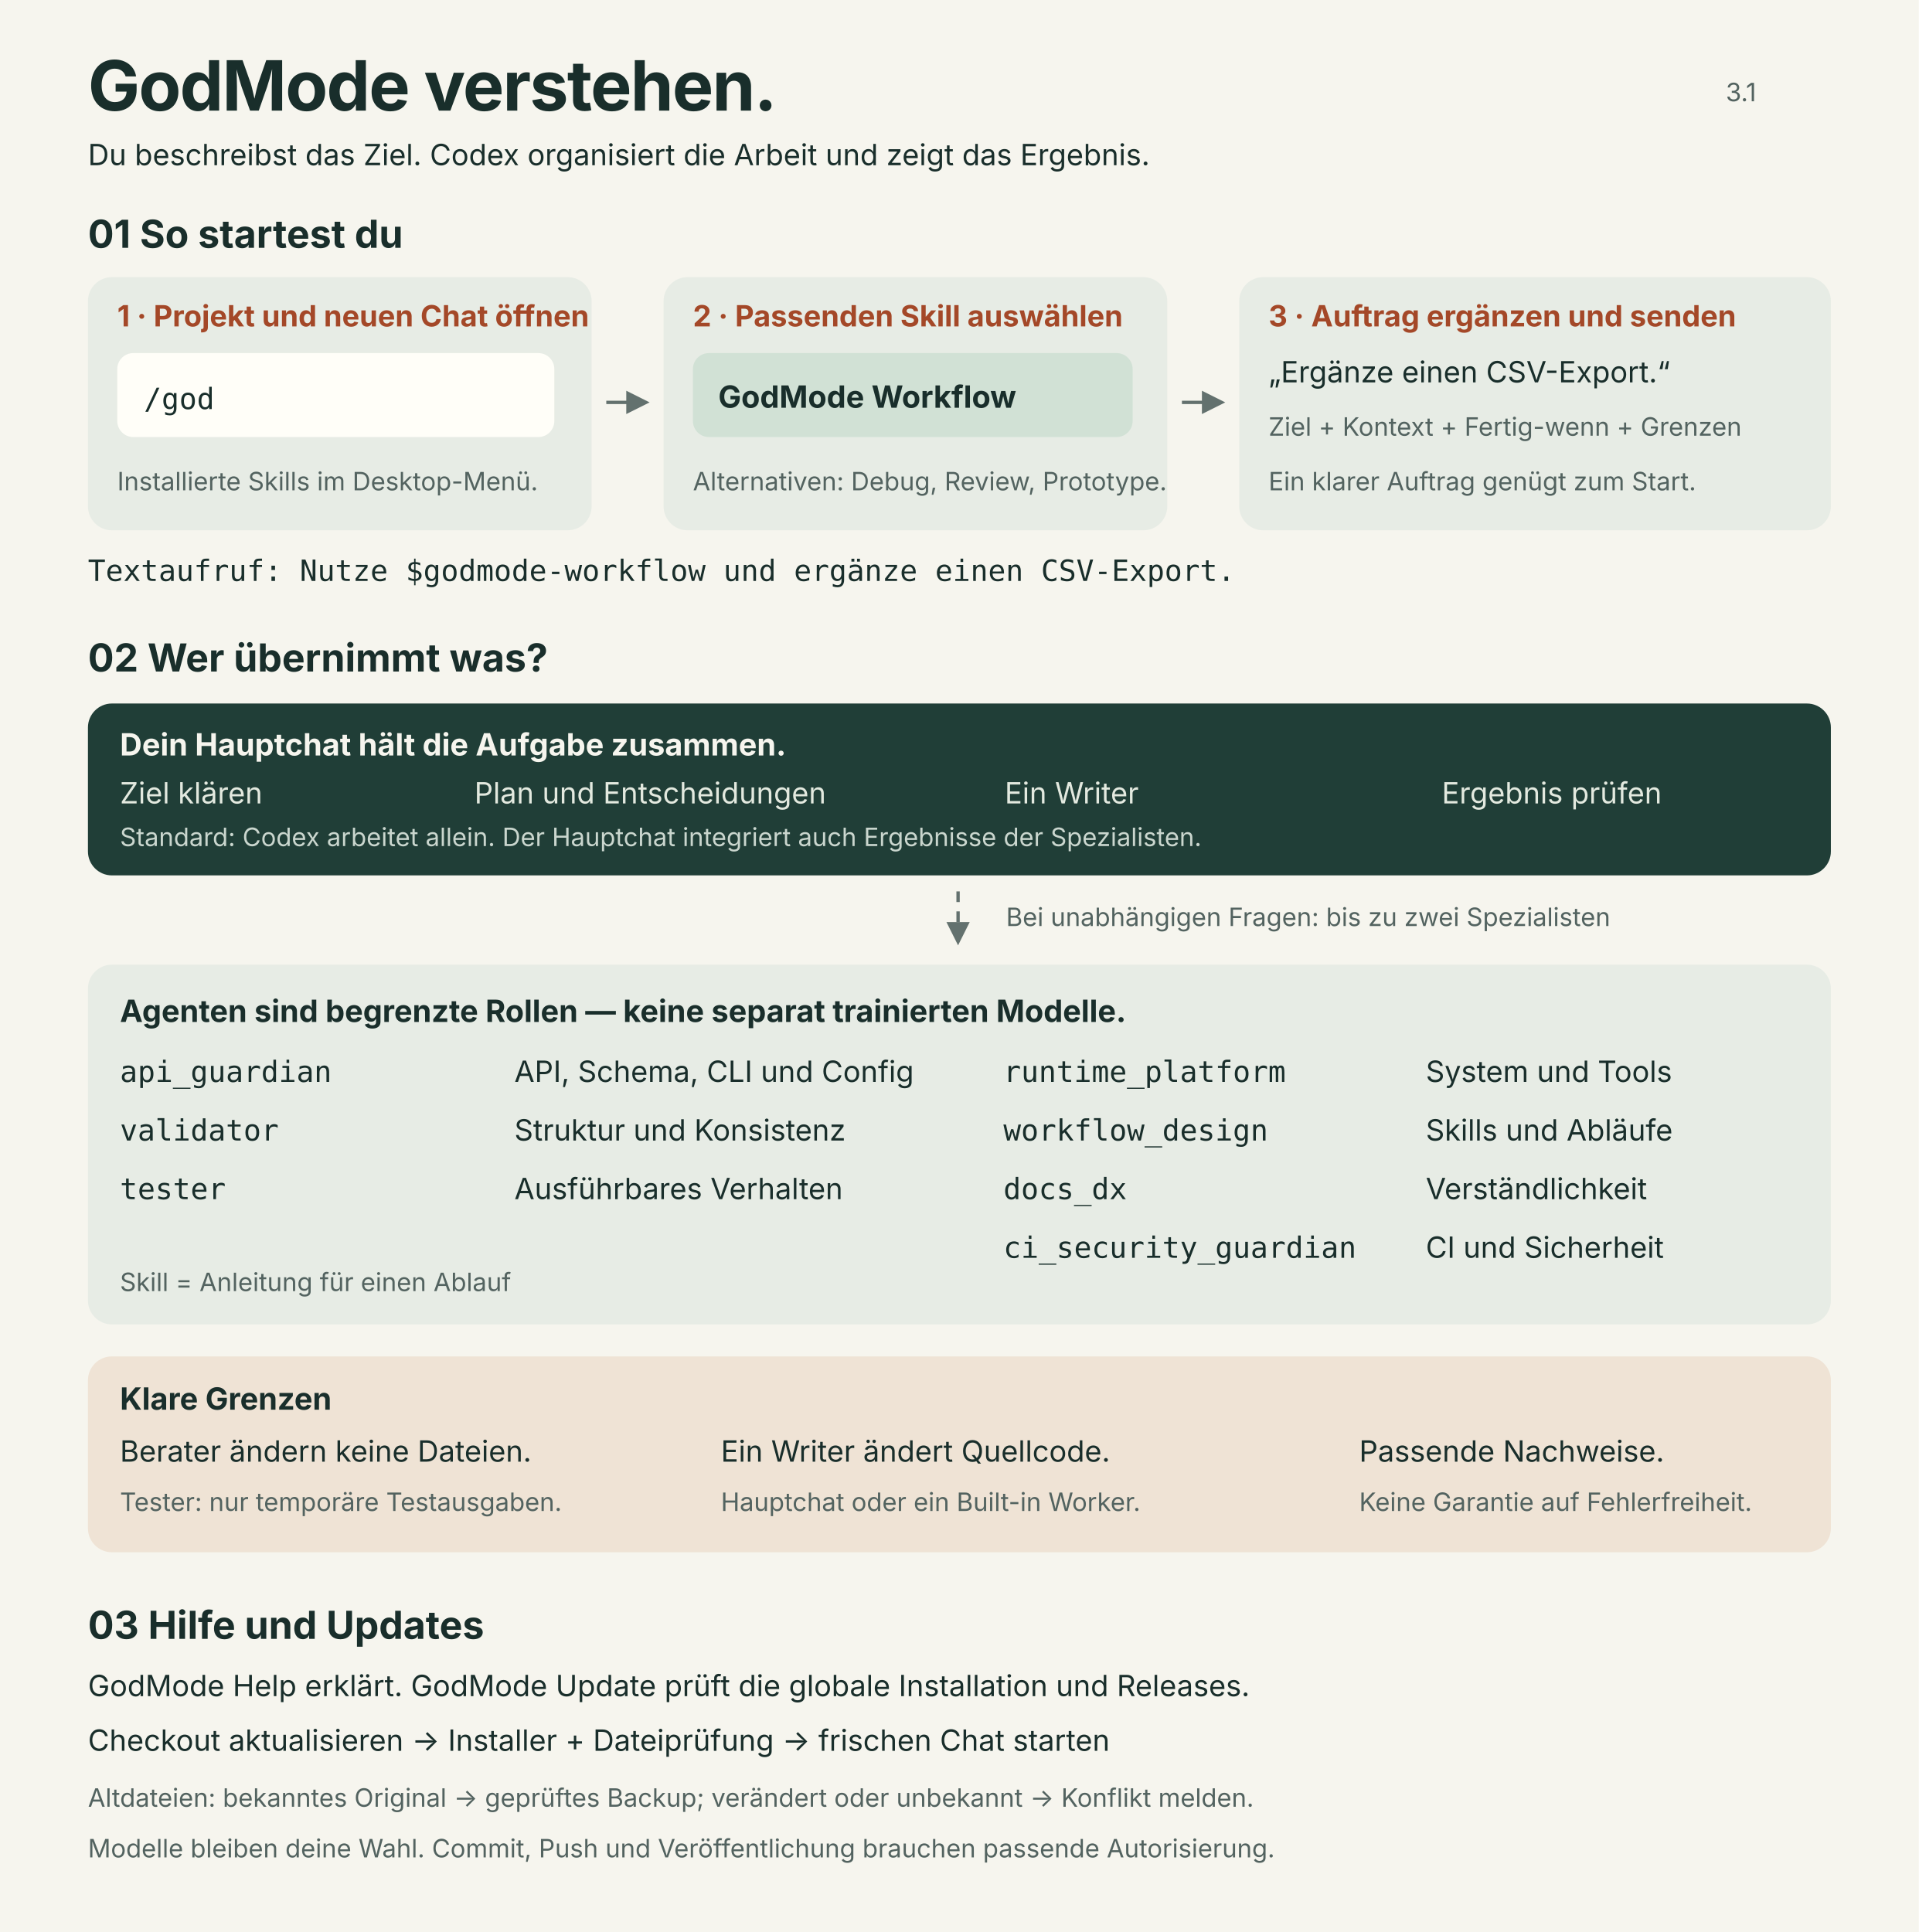
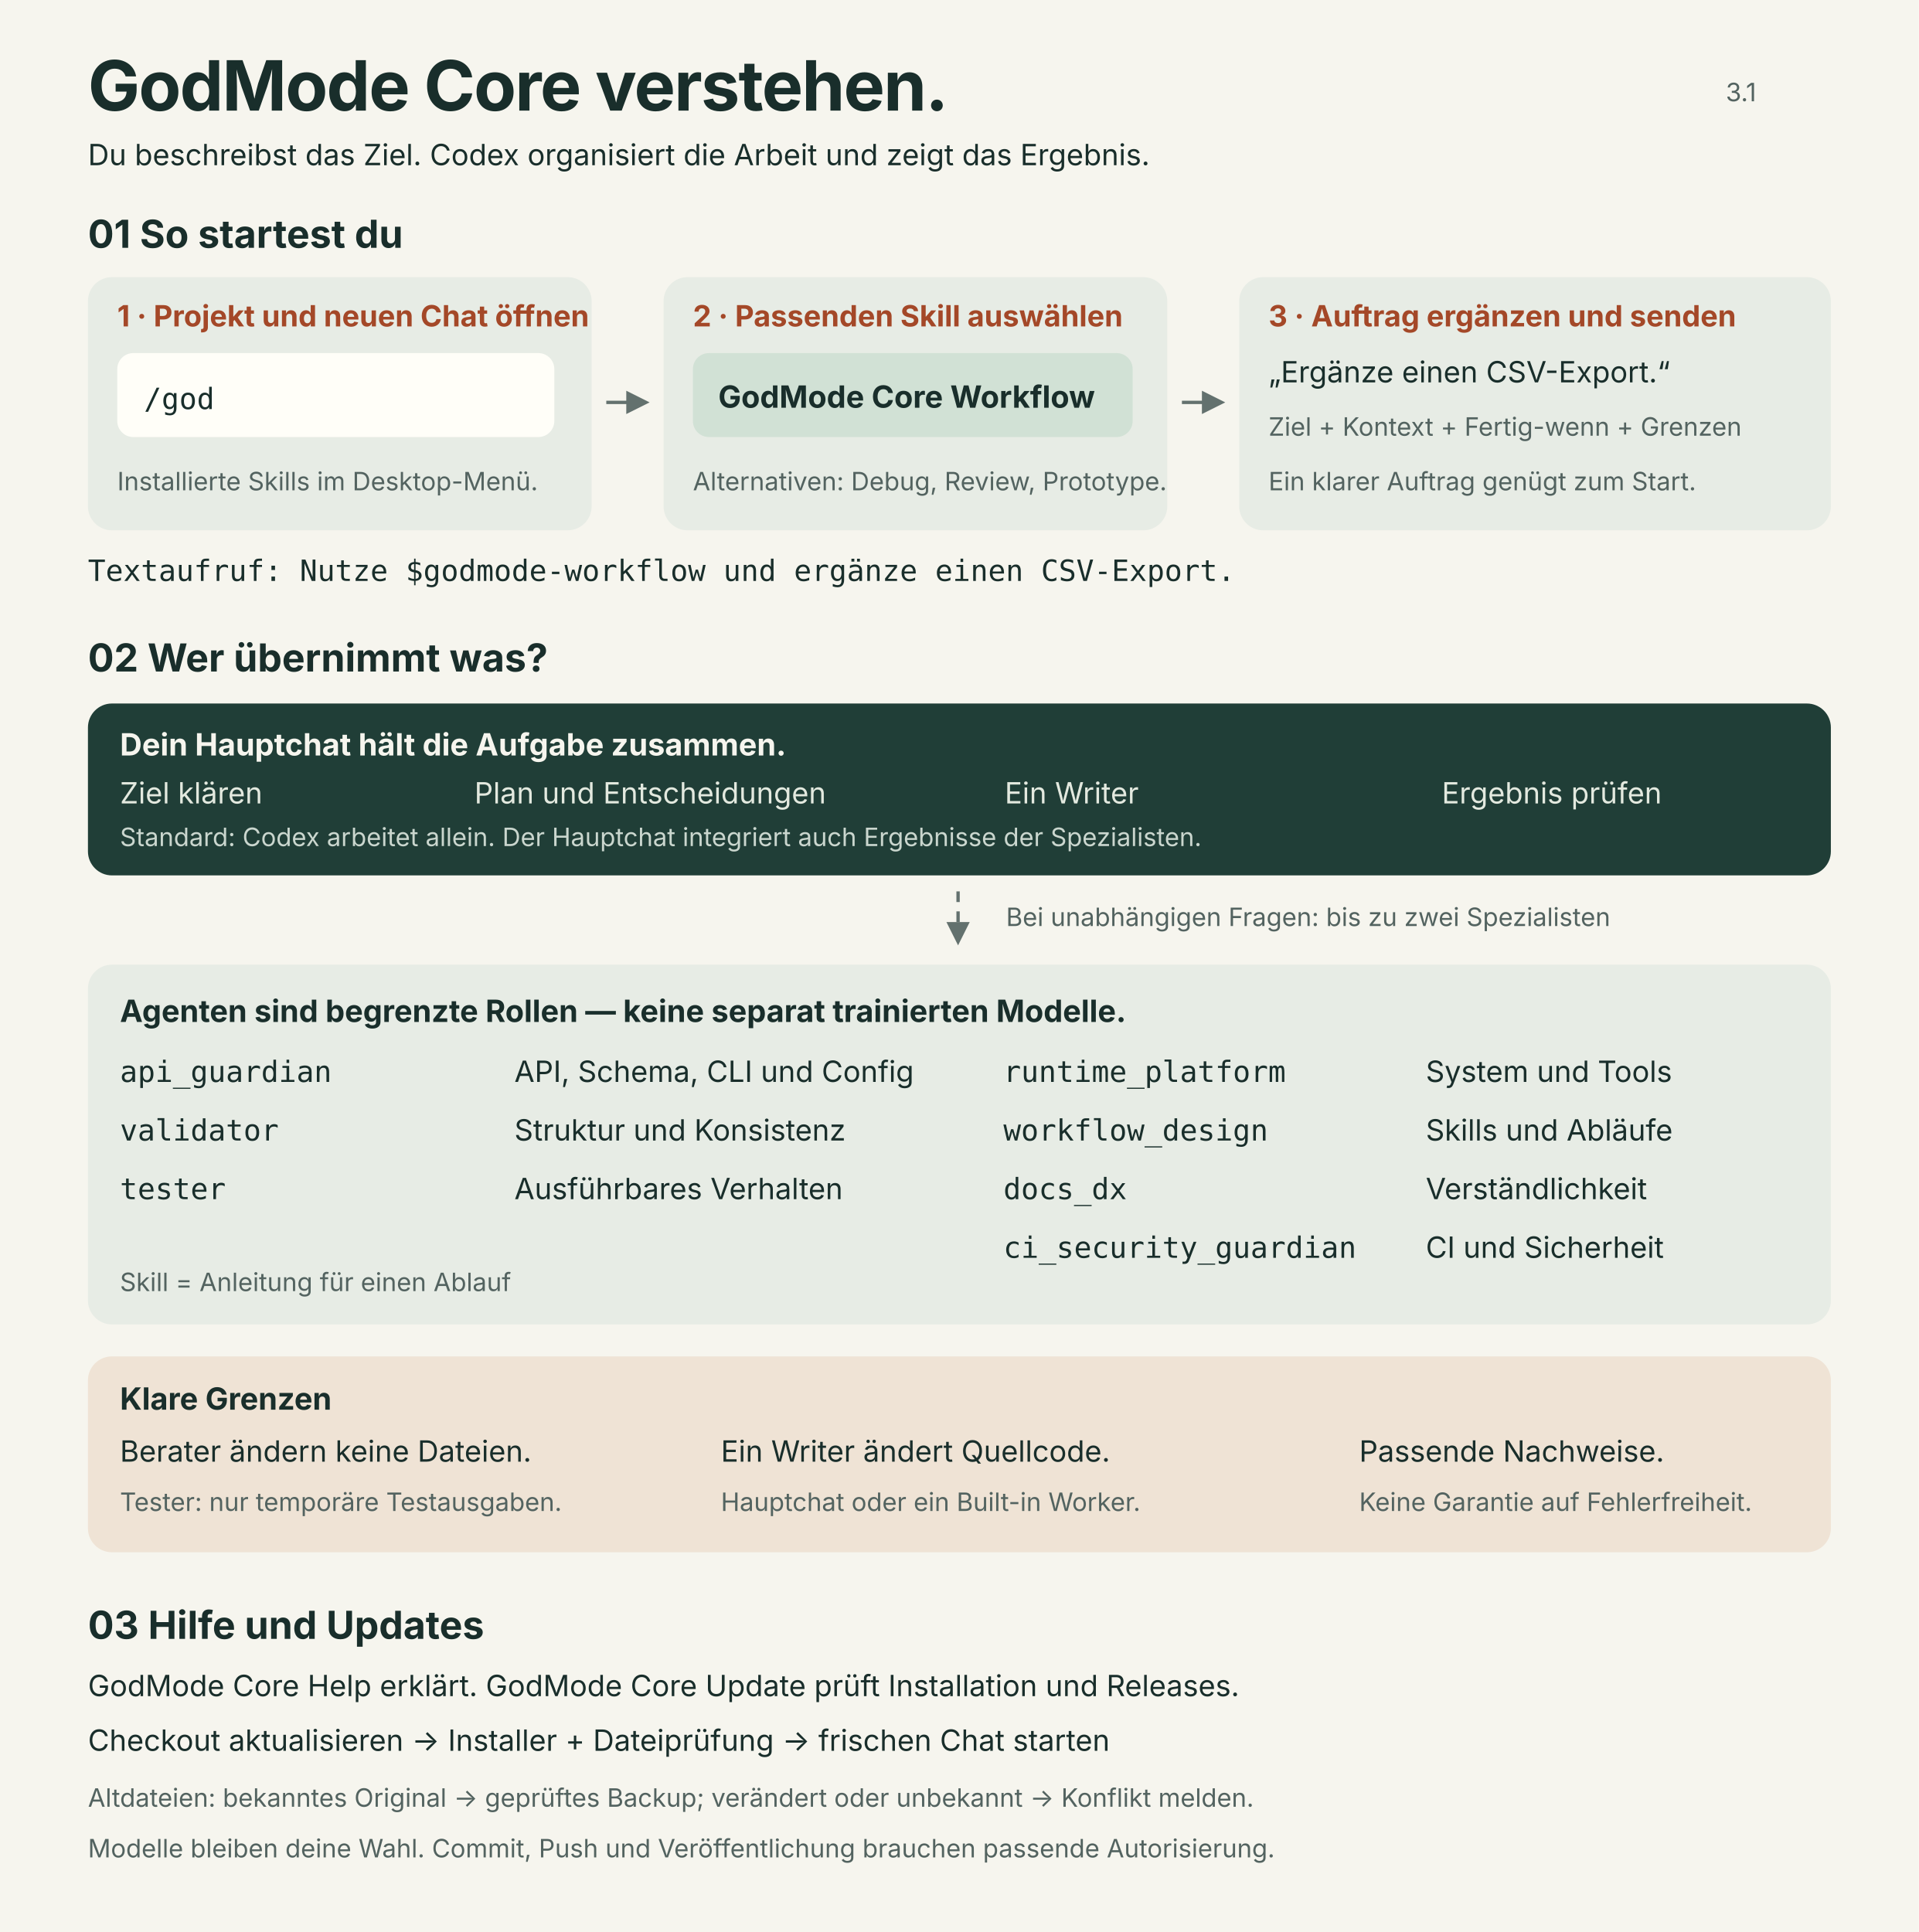
<svg xmlns="http://www.w3.org/2000/svg" width="1440" height="1450" viewBox="0 0 1440 1450" role="img" aria-labelledby="title desc">
  <defs>
    <marker id="arrow" viewBox="0 0 10 10" refX="8" refY="5" markerWidth="7" markerHeight="7" orient="auto-start-reverse">
      <path d="M0 0L10 5L0 10Z" fill="#63716e" />
    </marker>
    <style>
      text { font-family: Inter, Arial, sans-serif; fill: #192e2b; }
      .title { font-size: 52px; font-weight: 700; letter-spacing: -1px; }
      .heading { font-size: 29px; font-weight: 700; }
      .label { font-size: 23px; font-weight: 700; }
      .body { font-size: 22px; }
      .small { font-size: 19px; fill: #536360; }
      .mono { font-family: ui-monospace, Menlo, Consolas, monospace; font-size: 22px; }
      .num { font-size: 22px; fill: #a44828; font-weight: 700; }
      .line { fill: none; stroke: #63716e; stroke-width: 2.5; marker-end: url(#arrow); }
      .optional { stroke-dasharray: 8 7; }
    </style>
  </defs>
  <rect width="1440" height="1450" fill="#f6f5ee" />
-   <text x="66" y="83" class="title">GodMode verstehen.</text>
+   <text x="66" y="83" class="title">GodMode Core verstehen.</text>
  <text x="66" y="124" class="body">Du beschreibst das Ziel. Codex organisiert die Arbeit und zeigt das Ergebnis.</text>
  <text x="1318" y="76" text-anchor="end" class="small">3.1</text>
  <text x="66" y="186" class="heading">01  So startest du</text>
  <rect x="66" y="208" width="378" height="190" rx="18" fill="#e7ece5" />
  <text x="88" y="245" class="num">1 · Projekt und neuen Chat öffnen</text>
  <rect x="88" y="265" width="328" height="63" rx="12" fill="#fffef8" />
  <text x="108" y="307" class="mono">/god</text>
  <text x="88" y="368" class="small">Installierte Skills im Desktop-Menü.</text>
  <path d="M455 302H484" class="line" />
  <rect x="498" y="208" width="378" height="190" rx="18" fill="#e7ece5" />
  <text x="520" y="245" class="num">2 · Passenden Skill auswählen</text>
  <rect x="520" y="265" width="330" height="63" rx="12" fill="#d1e1d5" />
-   <text x="539" y="306" class="label">GodMode Workflow</text>
+   <text x="539" y="306" class="label">GodMode Core Workflow</text>
  <text x="520" y="368" class="small">Alternativen: Debug, Review, Prototype.</text>
  <path d="M887 302H916" class="line" />
  <rect x="930" y="208" width="444" height="190" rx="18" fill="#e7ece5" />
  <text x="952" y="245" class="num">3 · Auftrag ergänzen und senden</text>
  <text x="952" y="287" class="body">„Ergänze einen CSV-Export.“</text>
  <text x="952" y="327" class="small">Ziel + Kontext + Fertig-wenn + Grenzen</text>
  <text x="952" y="368" class="small">Ein klarer Auftrag genügt zum Start.</text>
  <text x="66" y="436" class="mono">Textaufruf: Nutze $godmode-workflow und ergänze einen CSV-Export.</text>
  <text x="66" y="504" class="heading">02  Wer übernimmt was?</text>
  <rect x="66" y="528" width="1308" height="129" rx="18" fill="#203e37" />
  <text x="90" y="567" class="label" style="fill:#f6f5ee">Dein Hauptchat hält die Aufgabe zusammen.</text>
  <text x="90" y="603" class="body" style="fill:#e3e9df">Ziel klären</text>
  <text x="356" y="603" class="body" style="fill:#e3e9df">Plan und Entscheidungen</text>
  <text x="754" y="603" class="body" style="fill:#e3e9df">Ein Writer</text>
  <text x="1082" y="603" class="body" style="fill:#e3e9df">Ergebnis prüfen</text>
  <text x="90" y="635" class="small" style="fill:#cad6ce">Standard: Codex arbeitet allein. Der Hauptchat integriert auch Ergebnisse der Spezialisten.</text>
  <path d="M719 669V706" class="line optional" />
  <text x="755" y="695" class="small">Bei unabhängigen Fragen: bis zu zwei Spezialisten</text>
  <rect x="66" y="724" width="1308" height="270" rx="18" fill="#e7ece5" />
  <text x="90" y="767" class="label">Agenten sind begrenzte Rollen — keine separat trainierten Modelle.</text>
  <text x="90" y="812" class="mono">api_guardian</text>
  <text x="386" y="812" class="body">API, Schema, CLI und Config</text>
  <text x="90" y="856" class="mono">validator</text>
  <text x="386" y="856" class="body">Struktur und Konsistenz</text>
  <text x="90" y="900" class="mono">tester</text>
  <text x="386" y="900" class="body">Ausführbares Verhalten</text>
  <text x="753" y="812" class="mono">runtime_platform</text>
  <text x="1070" y="812" class="body">System und Tools</text>
  <text x="753" y="856" class="mono">workflow_design</text>
  <text x="1070" y="856" class="body">Skills und Abläufe</text>
  <text x="753" y="900" class="mono">docs_dx</text>
  <text x="1070" y="900" class="body">Verständlichkeit</text>
  <text x="753" y="944" class="mono">ci_security_guardian</text>
  <text x="1070" y="944" class="body">CI und Sicherheit</text>
  <text x="90" y="969" class="small">Skill = Anleitung für einen Ablauf</text>
  <rect x="66" y="1018" width="1308" height="147" rx="18" fill="#efe3d5" />
  <text x="90" y="1058" class="label">Klare Grenzen</text>
  <text x="90" y="1097" class="body">Berater ändern keine Dateien.</text>
  <text x="90" y="1134" class="small">Tester: nur temporäre Testausgaben.</text>
  <text x="541" y="1097" class="body">Ein Writer ändert Quellcode.</text>
  <text x="541" y="1134" class="small">Hauptchat oder ein Built-in Worker.</text>
  <text x="1020" y="1097" class="body">Passende Nachweise.</text>
  <text x="1020" y="1134" class="small">Keine Garantie auf Fehlerfreiheit.</text>
  <text x="66" y="1230" class="heading">03  Hilfe und Updates</text>
-   <text x="66" y="1273" class="body">GodMode Help erklärt. GodMode Update prüft die globale Installation und Releases.</text>
+   <text x="66" y="1273" class="body">GodMode Core Help erklärt. GodMode Core Update prüft Installation und Releases.</text>
  <text x="66" y="1314" class="body">Checkout aktualisieren  →  Installer + Dateiprüfung  →  frischen Chat starten</text>
  <text x="66" y="1356" class="small">Altdateien: bekanntes Original → geprüftes Backup; verändert oder unbekannt → Konflikt melden.</text>
  <text x="66" y="1394" class="small">Modelle bleiben deine Wahl. Commit, Push und Veröffentlichung brauchen passende Autorisierung.</text>
</svg>
